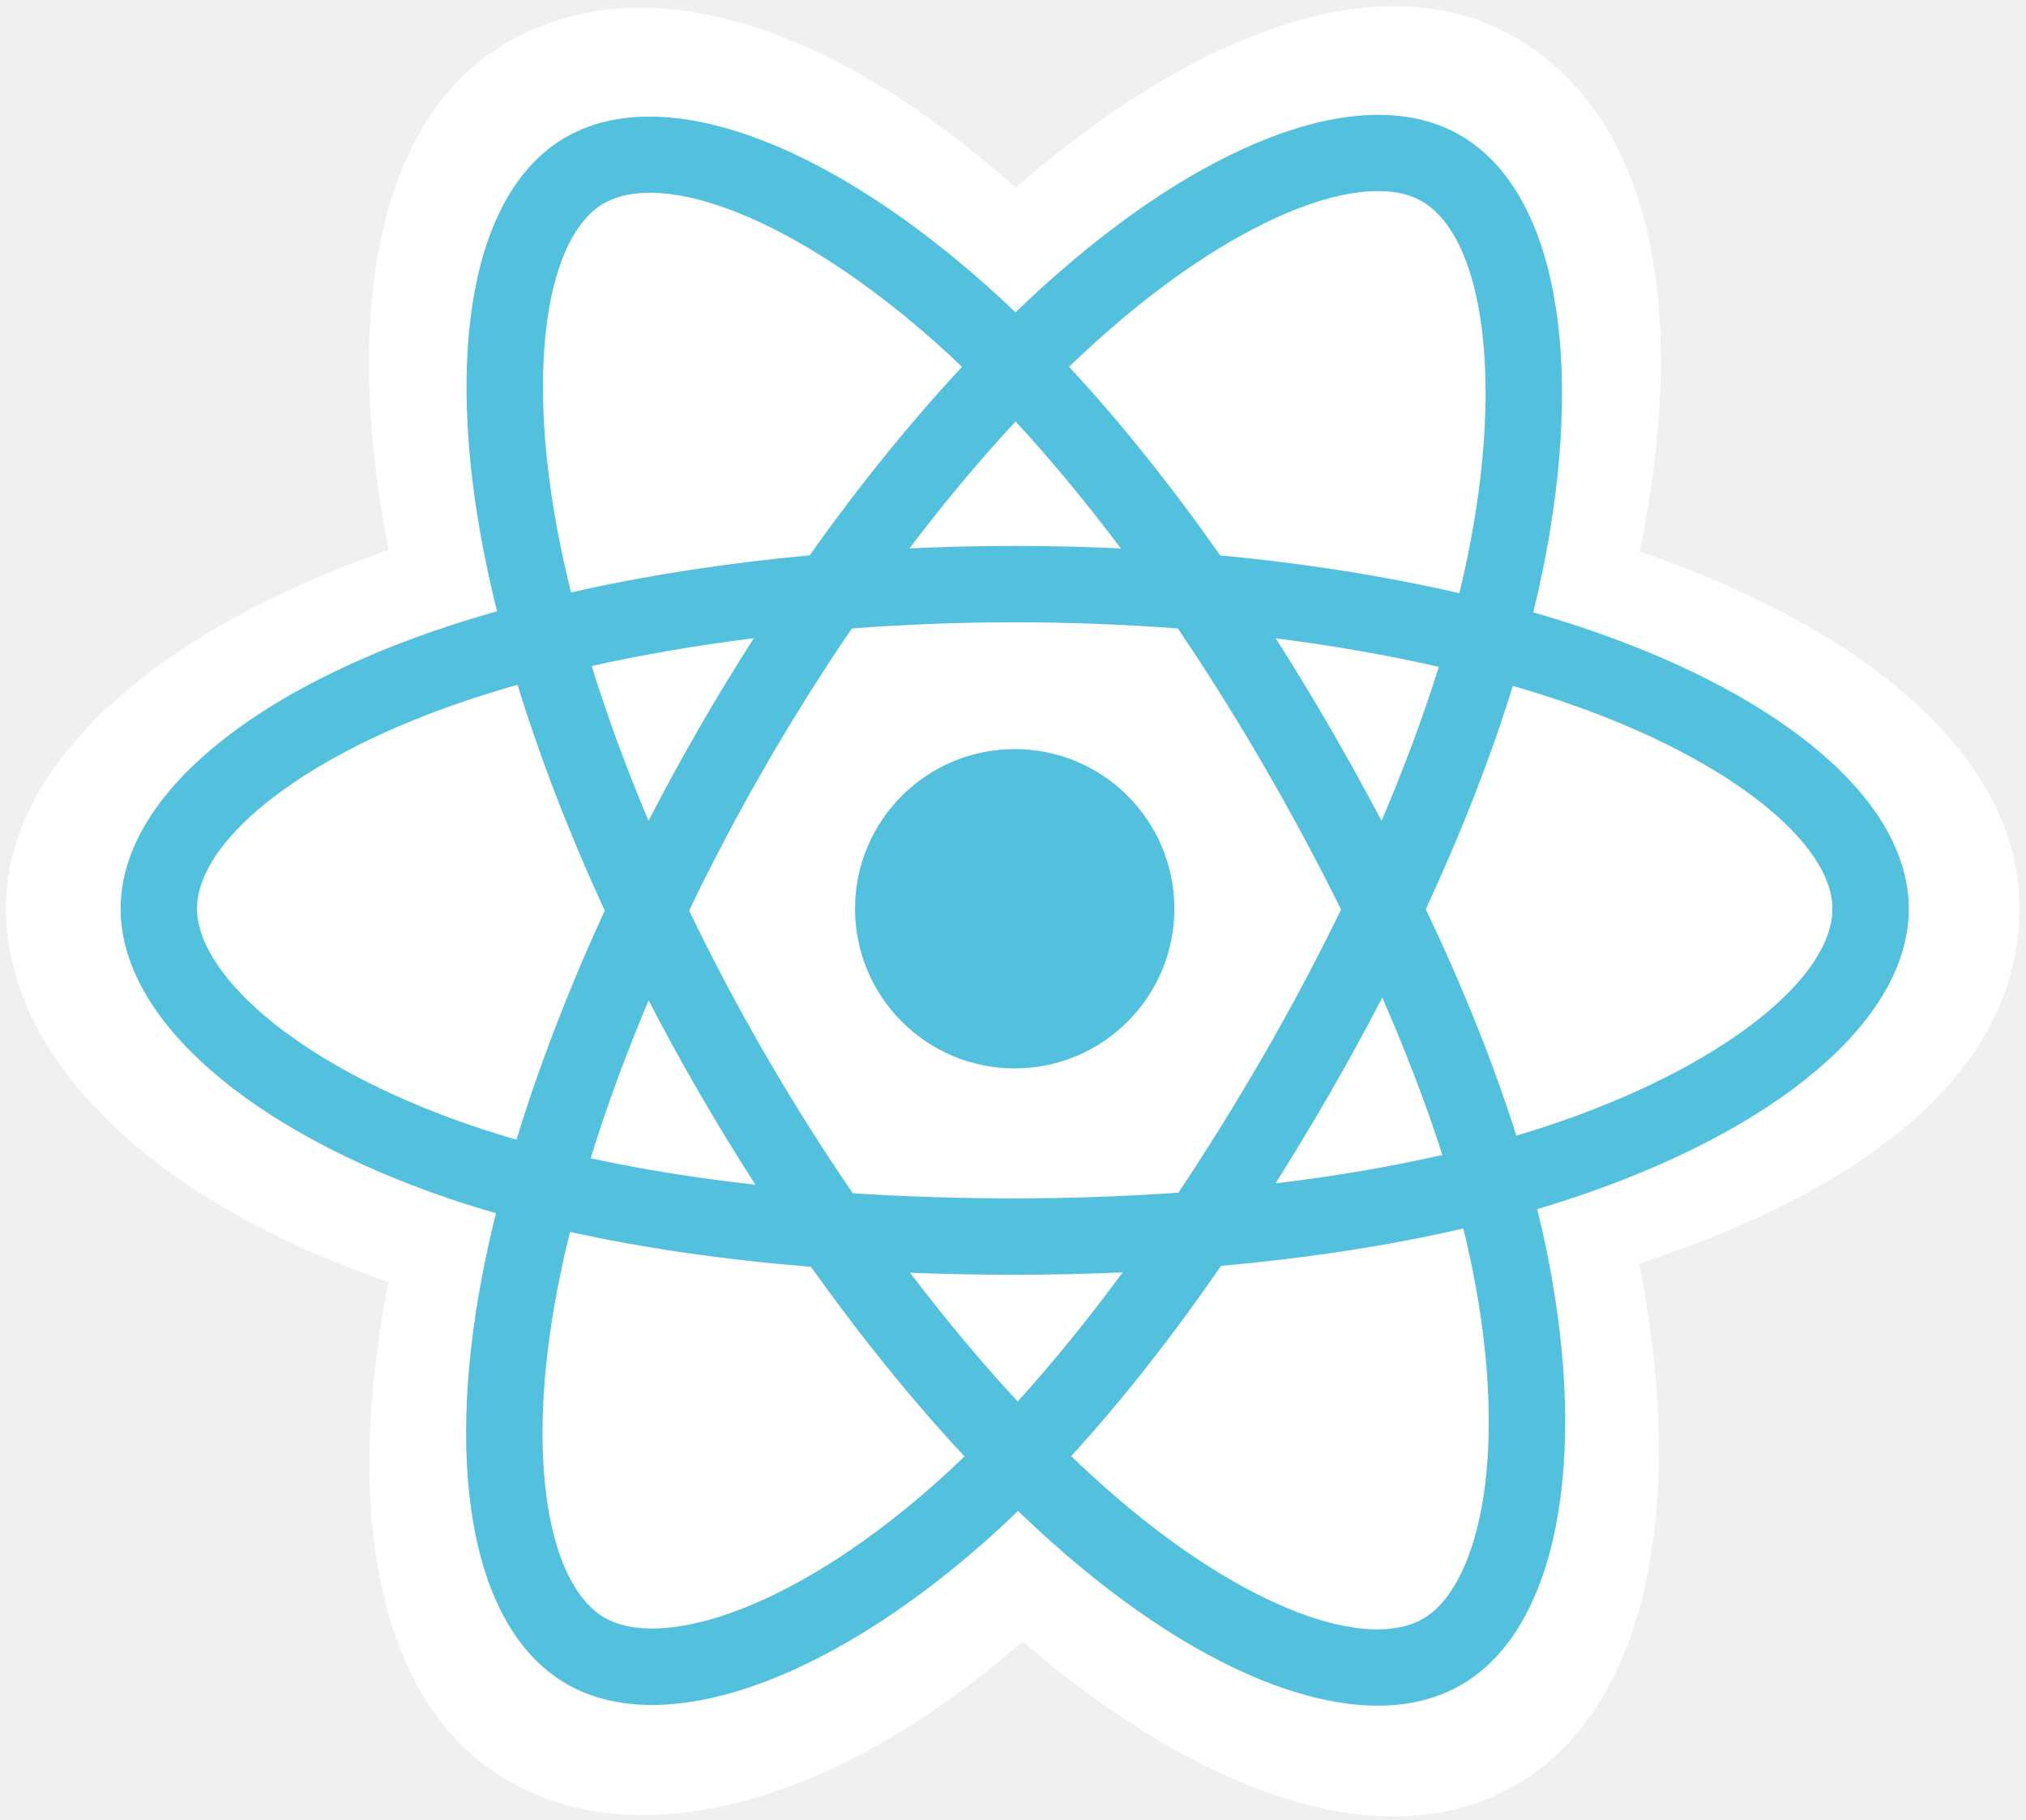
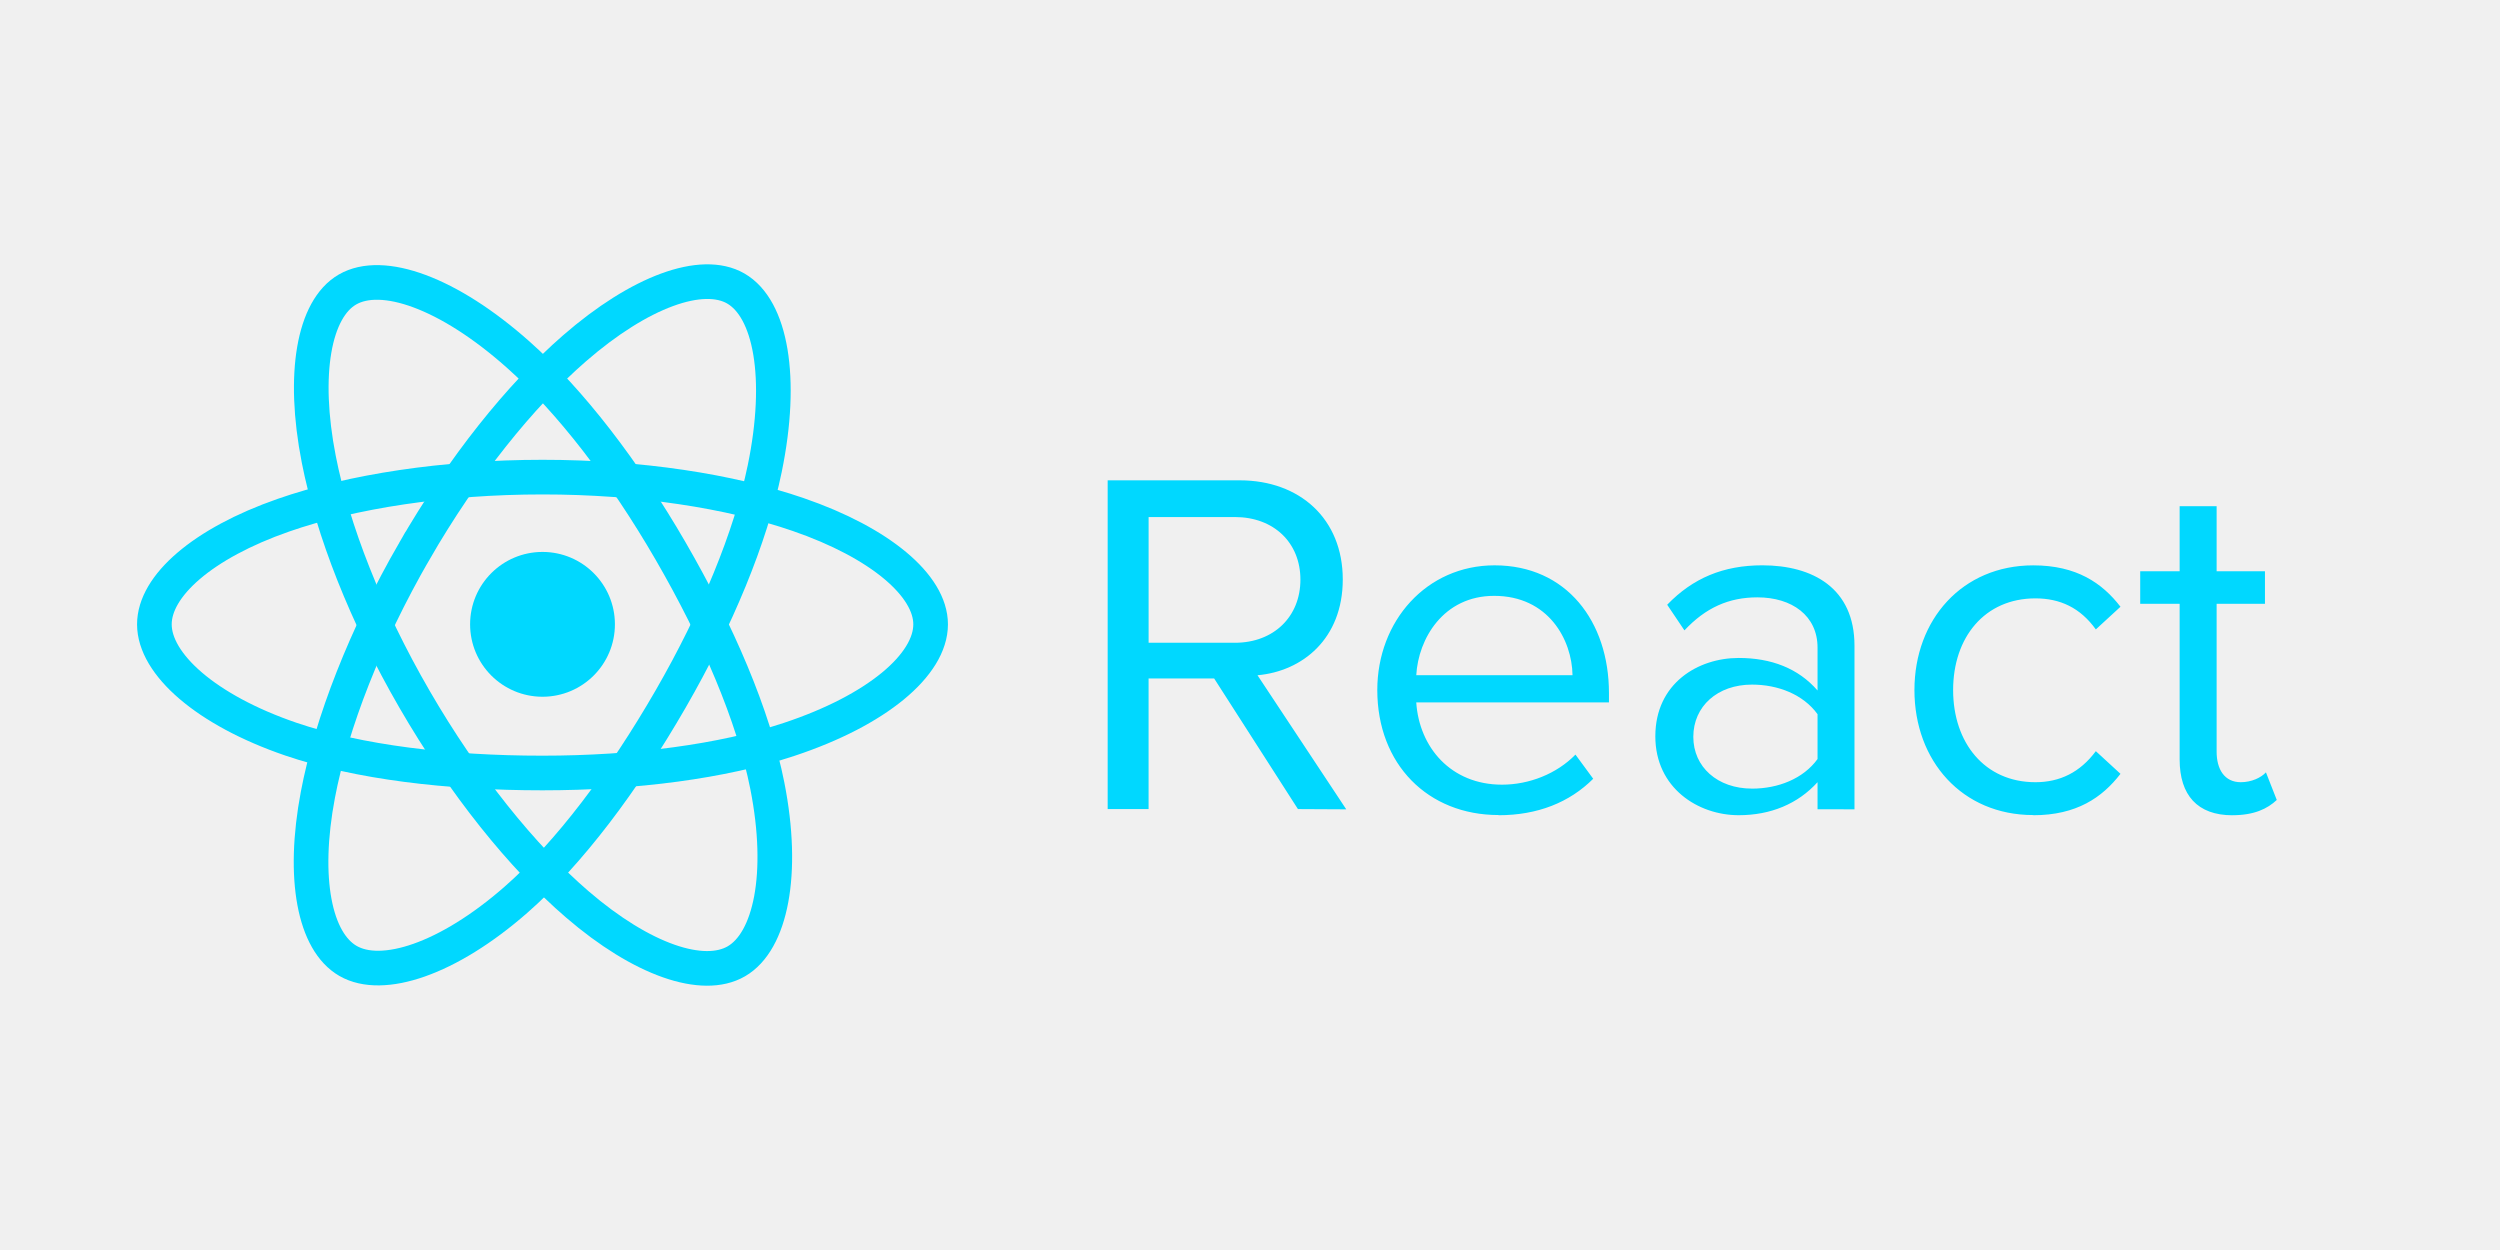
- <svg xmlns="http://www.w3.org/2000/svg" width="2500" height="2246" viewBox="0 0 256 230" preserveAspectRatio="xMinYMin meet">
-   <path d="M.754 114.75c0 19.215 18.763 37.152 48.343 47.263-5.907 29.737-1.058 53.706 15.136 63.045 16.645 9.6 41.443 2.955 64.98-17.62 22.943 19.744 46.13 27.514 62.31 18.148 16.63-9.627 21.687-35.221 15.617-65.887 30.81-10.186 48.044-25.481 48.044-44.949 0-18.769-18.797-35.006-47.979-45.052 6.535-31.933.998-55.32-15.867-65.045-16.259-9.376-39.716-1.204-62.996 19.056C104.122 2.205 80.897-4.36 64.05 5.392 47.806 14.795 43.171 39.2 49.097 69.487 20.515 79.452.754 96.057.754 114.75z" fill="#FFF" />
-   <path d="M201.025 79.674a151.364 151.364 0 0 0-7.274-2.292 137.5 137.5 0 0 0 1.124-4.961c5.506-26.728 1.906-48.26-10.388-55.348-11.787-6.798-31.065.29-50.535 17.233a151.136 151.136 0 0 0-5.626 5.163 137.573 137.573 0 0 0-3.744-3.458c-20.405-18.118-40.858-25.752-53.139-18.643-11.776 6.817-15.264 27.06-10.307 52.39a150.91 150.91 0 0 0 1.67 7.484c-2.894.822-5.689 1.698-8.363 2.63-23.922 8.34-39.2 21.412-39.2 34.97 0 14.004 16.4 28.05 41.318 36.566a128.44 128.44 0 0 0 6.11 1.91 147.813 147.813 0 0 0-1.775 8.067c-4.726 24.89-1.035 44.653 10.71 51.428 12.131 6.995 32.491-.195 52.317-17.525 1.567-1.37 3.14-2.823 4.715-4.346a148.34 148.34 0 0 0 6.108 5.573c19.204 16.525 38.17 23.198 49.905 16.405 12.12-7.016 16.058-28.247 10.944-54.078-.39-1.973-.845-3.988-1.355-6.04 1.43-.422 2.833-.858 4.202-1.312 25.904-8.582 42.757-22.457 42.757-36.648 0-13.607-15.77-26.767-40.174-35.168z" fill="#53C1DE" />
-   <path d="M195.406 142.328c-1.235.409-2.503.804-3.795 1.187-2.86-9.053-6.72-18.68-11.442-28.625 4.507-9.71 8.217-19.213 10.997-28.208 2.311.67 4.555 1.375 6.717 2.12 20.91 7.197 33.664 17.84 33.664 26.04 0 8.735-13.775 20.075-36.14 27.486zm-9.28 18.389c2.261 11.422 2.584 21.749 1.086 29.822-1.346 7.254-4.052 12.09-7.398 14.027-7.121 4.122-22.35-1.236-38.772-15.368-1.883-1.62-3.78-3.35-5.682-5.18 6.367-6.964 12.73-15.06 18.94-24.05 10.924-.969 21.244-2.554 30.603-4.717.46 1.86.87 3.683 1.223 5.466zm-93.85 43.137c-6.957 2.457-12.498 2.527-15.847.596-7.128-4.11-10.09-19.98-6.049-41.265a138.507 138.507 0 0 1 1.65-7.502c9.255 2.047 19.5 3.52 30.45 4.408 6.251 8.797 12.798 16.883 19.396 23.964a118.863 118.863 0 0 1-4.305 3.964c-8.767 7.664-17.552 13.1-25.294 15.835zm-32.593-61.58c-11.018-3.766-20.117-8.66-26.354-14-5.604-4.8-8.434-9.565-8.434-13.432 0-8.227 12.267-18.722 32.726-25.855a139.276 139.276 0 0 1 7.777-2.447c2.828 9.197 6.537 18.813 11.013 28.537-4.534 9.869-8.296 19.638-11.15 28.943a118.908 118.908 0 0 1-5.578-1.746zm10.926-74.37c-4.247-21.703-1.427-38.074 5.67-42.182 7.56-4.376 24.275 1.864 41.893 17.507 1.126 1 2.257 2.047 3.39 3.13-6.564 7.049-13.051 15.074-19.248 23.82-10.627.985-20.8 2.567-30.152 4.686a141.525 141.525 0 0 1-1.553-6.962zm97.467 24.067a306.982 306.982 0 0 0-6.871-11.3c7.21.91 14.117 2.12 20.603 3.601-1.947 6.241-4.374 12.767-7.232 19.457a336.42 336.42 0 0 0-6.5-11.758zm-39.747-38.714c4.452 4.823 8.911 10.209 13.297 16.052a284.245 284.245 0 0 0-26.706-.006c4.39-5.789 8.887-11.167 13.409-16.046zm-40.002 38.78a285.24 285.24 0 0 0-6.378 11.685c-2.811-6.667-5.216-13.222-7.18-19.552 6.447-1.443 13.322-2.622 20.485-3.517a283.79 283.79 0 0 0-6.927 11.384zm7.133 57.683c-7.4-.826-14.379-1.945-20.824-3.348 1.995-6.442 4.453-13.138 7.324-19.948a283.494 283.494 0 0 0 6.406 11.692 285.27 285.27 0 0 0 7.094 11.604zm33.136 27.389c-4.575-4.937-9.138-10.397-13.595-16.27 4.326.17 8.737.256 13.22.256 4.606 0 9.159-.103 13.64-.303-4.4 5.98-8.843 11.448-13.265 16.317zm46.072-51.032c3.02 6.884 5.566 13.544 7.588 19.877-6.552 1.495-13.625 2.699-21.078 3.593a337.537 337.537 0 0 0 6.937-11.498 306.632 306.632 0 0 0 6.553-11.972zm-14.915 7.15a316.478 316.478 0 0 1-10.84 17.49c-6.704.479-13.632.726-20.692.726-7.031 0-13.871-.219-20.458-.646A273.798 273.798 0 0 1 96.72 133.28a271.334 271.334 0 0 1-9.64-18.206 273.864 273.864 0 0 1 9.611-18.216v.002a271.252 271.252 0 0 1 10.956-17.442c6.72-.508 13.61-.774 20.575-.774 6.996 0 13.895.268 20.613.78a290.704 290.704 0 0 1 10.887 17.383 316.418 316.418 0 0 1 9.741 18.13 290.806 290.806 0 0 1-9.709 18.29zm19.913-107.792c7.566 4.364 10.509 21.961 5.755 45.038a127.525 127.525 0 0 1-1.016 4.492c-9.374-2.163-19.554-3.773-30.212-4.773-6.209-8.841-12.642-16.88-19.1-23.838a141.92 141.92 0 0 1 5.196-4.766c16.682-14.518 32.273-20.25 39.377-16.153z" fill="#FFF" />
-   <path d="M128.221 94.665c11.144 0 20.177 9.034 20.177 20.177 0 11.144-9.033 20.178-20.177 20.178-11.143 0-20.177-9.034-20.177-20.178 0-11.143 9.034-20.177 20.177-20.177" fill="#53C1DE" />
+ <svg xmlns="http://www.w3.org/2000/svg" width="120" height="60" fill-rule="evenodd">
+   <g transform="matrix(.06928 0 0 .06928 7.367398 13.50533)" fill="none">
+     <circle r="50.167" cy="237.628" cx="269.529" fill="#00d8ff" />
+     <g stroke="#00d8ff" stroke-width="24">
+       <path d="M269.53 135.628c67.356 0 129.928 9.665 177.107 25.907 56.844 19.57 91.794 49.233 91.794 76.093 0 27.99-37.04 59.503-98.083 79.728-46.15 15.29-106.88 23.272-170.818 23.272-65.554 0-127.63-7.492-174.3-23.44-59.046-20.182-94.61-52.103-94.61-79.56 0-26.642 33.37-56.076 89.415-75.616 47.355-16.51 111.472-26.384 179.486-26.384z" />
+       <path d="M180.736 186.922c33.65-58.348 73.28-107.724 110.92-140.48C337.006 6.976 380.163-8.48 403.43 4.937c24.248 13.983 33.042 61.814 20.067 124.796-9.8 47.618-33.234 104.212-65.176 159.6-32.75 56.788-70.25 106.82-107.377 139.272-46.98 41.068-92.4 55.93-116.185 42.213-23.08-13.3-31.906-56.92-20.834-115.233 9.355-49.27 32.832-109.745 66.8-168.664z" />
+       <path d="M180.82 289.482C147.075 231.2 124.1 172.195 114.51 123.227c-11.544-59-3.382-104.11 19.864-117.566 24.224-14.024 70.055 2.244 118.14 44.94 36.356 32.28 73.688 80.837 105.723 136.173 32.844 56.733 57.46 114.21 67.036 162.582 12.117 61.213 2.31 107.984-21.453 121.74-23.057 13.348-65.25-.784-110.24-39.5-38.013-32.71-78.682-83.253-112.76-142.115z" />
+     </g>
+   </g>
+   <path d="M64.62 38.848l-4.26-6.436c2.153-.19 4.093-1.75 4.093-4.6 0-2.9-2.058-4.756-4.945-4.756h-6.34v15.78h1.964v-6.27h3.147l4.022 6.27zm-5.347-7.997h-4.14v-6.033h4.14c1.87 0 3.147 1.23 3.147 3.005s-1.278 3.03-3.147 3.03zm12.658 8.28c1.87 0 3.407-.615 4.543-1.75l-.852-1.16c-.9.923-2.224 1.443-3.525 1.443-2.46 0-3.975-1.798-4.117-3.95h9.25v-.45c0-3.43-2.035-6.128-5.49-6.128-3.265 0-5.63 2.674-5.63 5.986 0 3.573 2.437 6 5.82 6zm3.55-6.72h-7.5c.095-1.75 1.3-3.81 3.738-3.81 2.603 0 3.738 2.106 3.762 3.81zm13.534 6.436v-7.855c0-2.768-2.01-3.857-4.424-3.857-1.87 0-3.336.615-4.566 1.893l.828 1.23c1.017-1.088 2.13-1.585 3.502-1.585 1.656 0 2.887.875 2.887 2.413v2.058c-.923-1.065-2.224-1.562-3.786-1.562-1.94 0-4 1.207-4 3.762 0 2.484 2.058 3.786 4 3.786 1.538 0 2.84-.544 3.786-1.585v1.3zm-4.92-.994c-1.656 0-2.816-1.04-2.816-2.484 0-1.467 1.16-2.508 2.816-2.508 1.254 0 2.46.473 3.147 1.42v2.153c-.686.946-1.893 1.42-3.147 1.42zm13.5 1.278c2.082 0 3.312-.852 4.188-1.987l-1.183-1.088c-.757 1.017-1.727 1.49-2.9 1.49-2.437 0-3.95-1.893-3.95-4.424s1.514-4.4 3.95-4.4c1.183 0 2.153.45 2.9 1.49l1.183-1.088c-.875-1.136-2.106-1.987-4.188-1.987-3.407 0-5.702 2.603-5.702 5.986 0 3.407 2.295 6 5.702 6zm9.56 0c1.04 0 1.68-.308 2.13-.733l-.52-1.325c-.237.26-.7.473-1.207.473-.78 0-1.16-.615-1.16-1.467v-7.098h2.32V27.42h-2.32v-3.123h-1.775v3.123h-1.893v1.562h1.893v7.477c0 1.704.852 2.674 2.532 2.674z" fill="#00d8ff" />
</svg>
